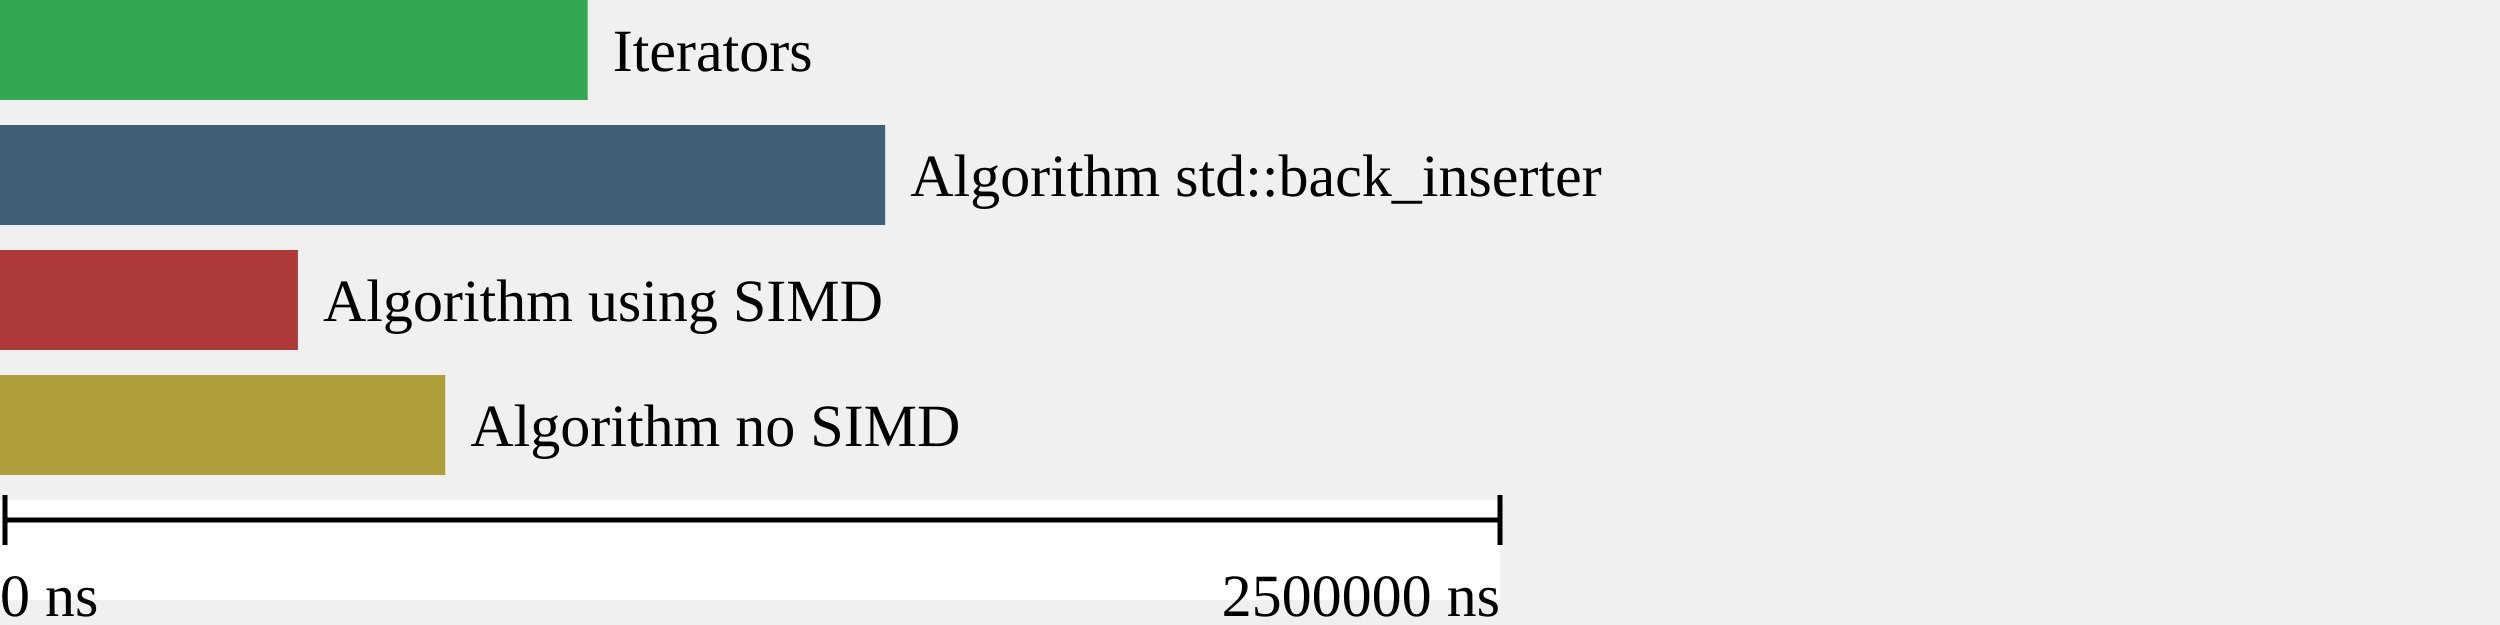
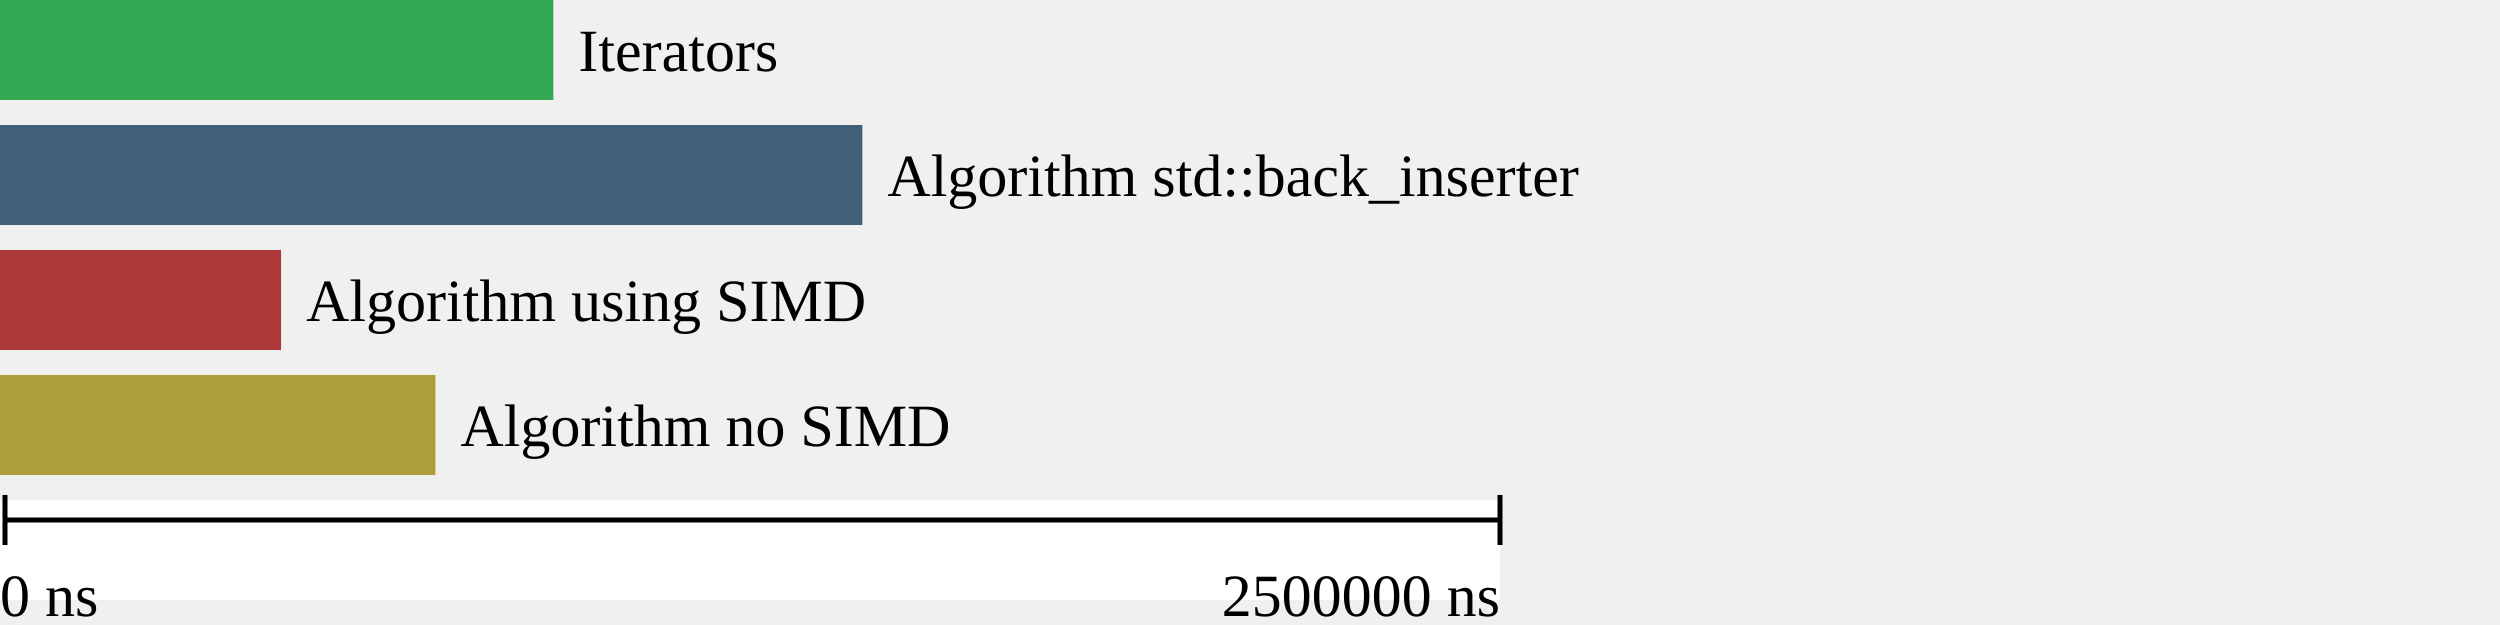
<svg xmlns="http://www.w3.org/2000/svg" version="1.1" width="500" height="125">
-   <rect width="117.538" height="20" y="0" fill="#32a852" />
-   <text x="122.538" y="10.0" dy=".35em" fill="black">Iterators</text>
-   <rect width="177.037" height="20" y="25" fill="#3f6078" />
-   <text x="182.037" y="35.0" dy=".35em" fill="black">Algorithm std::back_inserter</text>
-   <rect width="59.581" height="20" y="50" fill="#ad3939" />
-   <text x="64.581" y="60.0" dy=".35em" fill="black">Algorithm using SIMD</text>
-   <rect width="89.06" height="20" y="75" fill="#ad9e39" />
-   <text x="94.06" y="85.0" dy=".35em" fill="black">Algorithm no SIMD</text>
+   <rect width="110.67" height="20" y="0" fill="#32a852" />
+   <text x="115.67" y="10.0" dy=".35em" fill="black">Iterators</text>
+   <rect width="172.465" height="20" y="25" fill="#3f6078" />
+   <text x="177.465" y="35.0" dy=".35em" fill="black">Algorithm std::back_inserter</text>
+   <rect width="56.214" height="20" y="50" fill="#ad3939" />
+   <text x="61.214" y="60.0" dy=".35em" fill="black">Algorithm using SIMD</text>
+   <rect width="87.08" height="20" y="75" fill="#ad9e39" />
+   <text x="92.08" y="85.0" dy=".35em" fill="black">Algorithm no SIMD</text>
  <rect width="300" height="20" y="100" fill="white" />
  <line x1="1" y1="104" x2="300" y2="104" stroke="black" fill="black" />
  <line x1="1" y1="99" x2="1" y2="109" stroke="black" fill="black" />
  <line x1="300" y1="99" x2="300" y2="109" stroke="black" fill="black" />
  <text x="0" y="119.0" dy=".35em" fill="black">0 ns</text>
  <text x="300" y="119.0" dy=".35em" text-anchor="end" fill="black">2500000 ns</text>
</svg>
